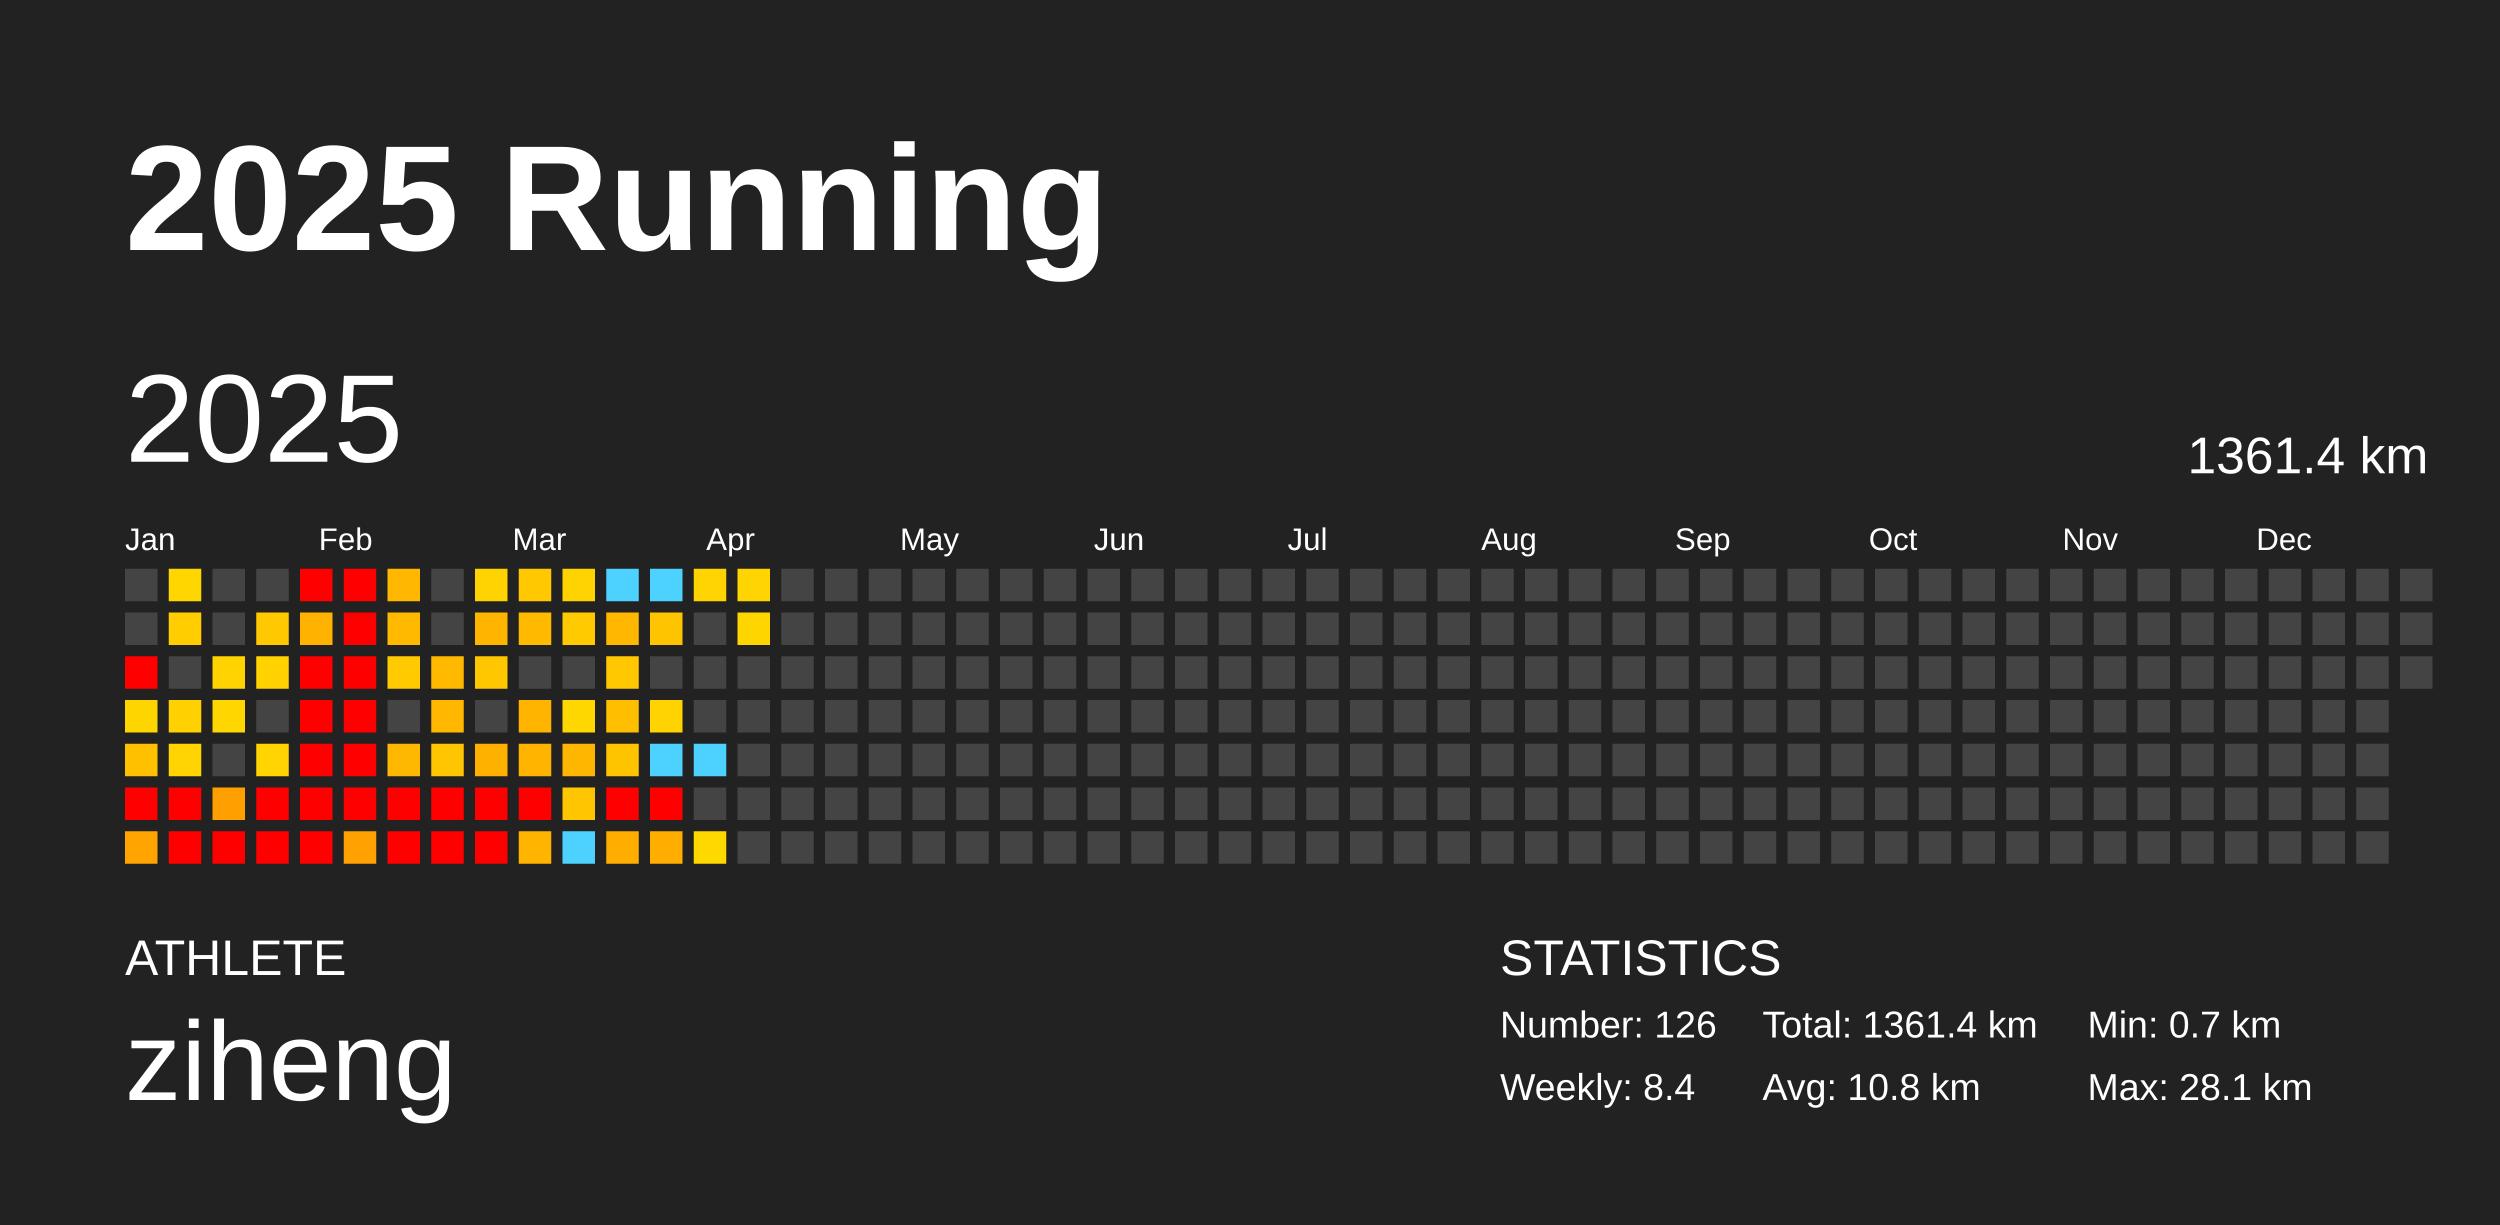
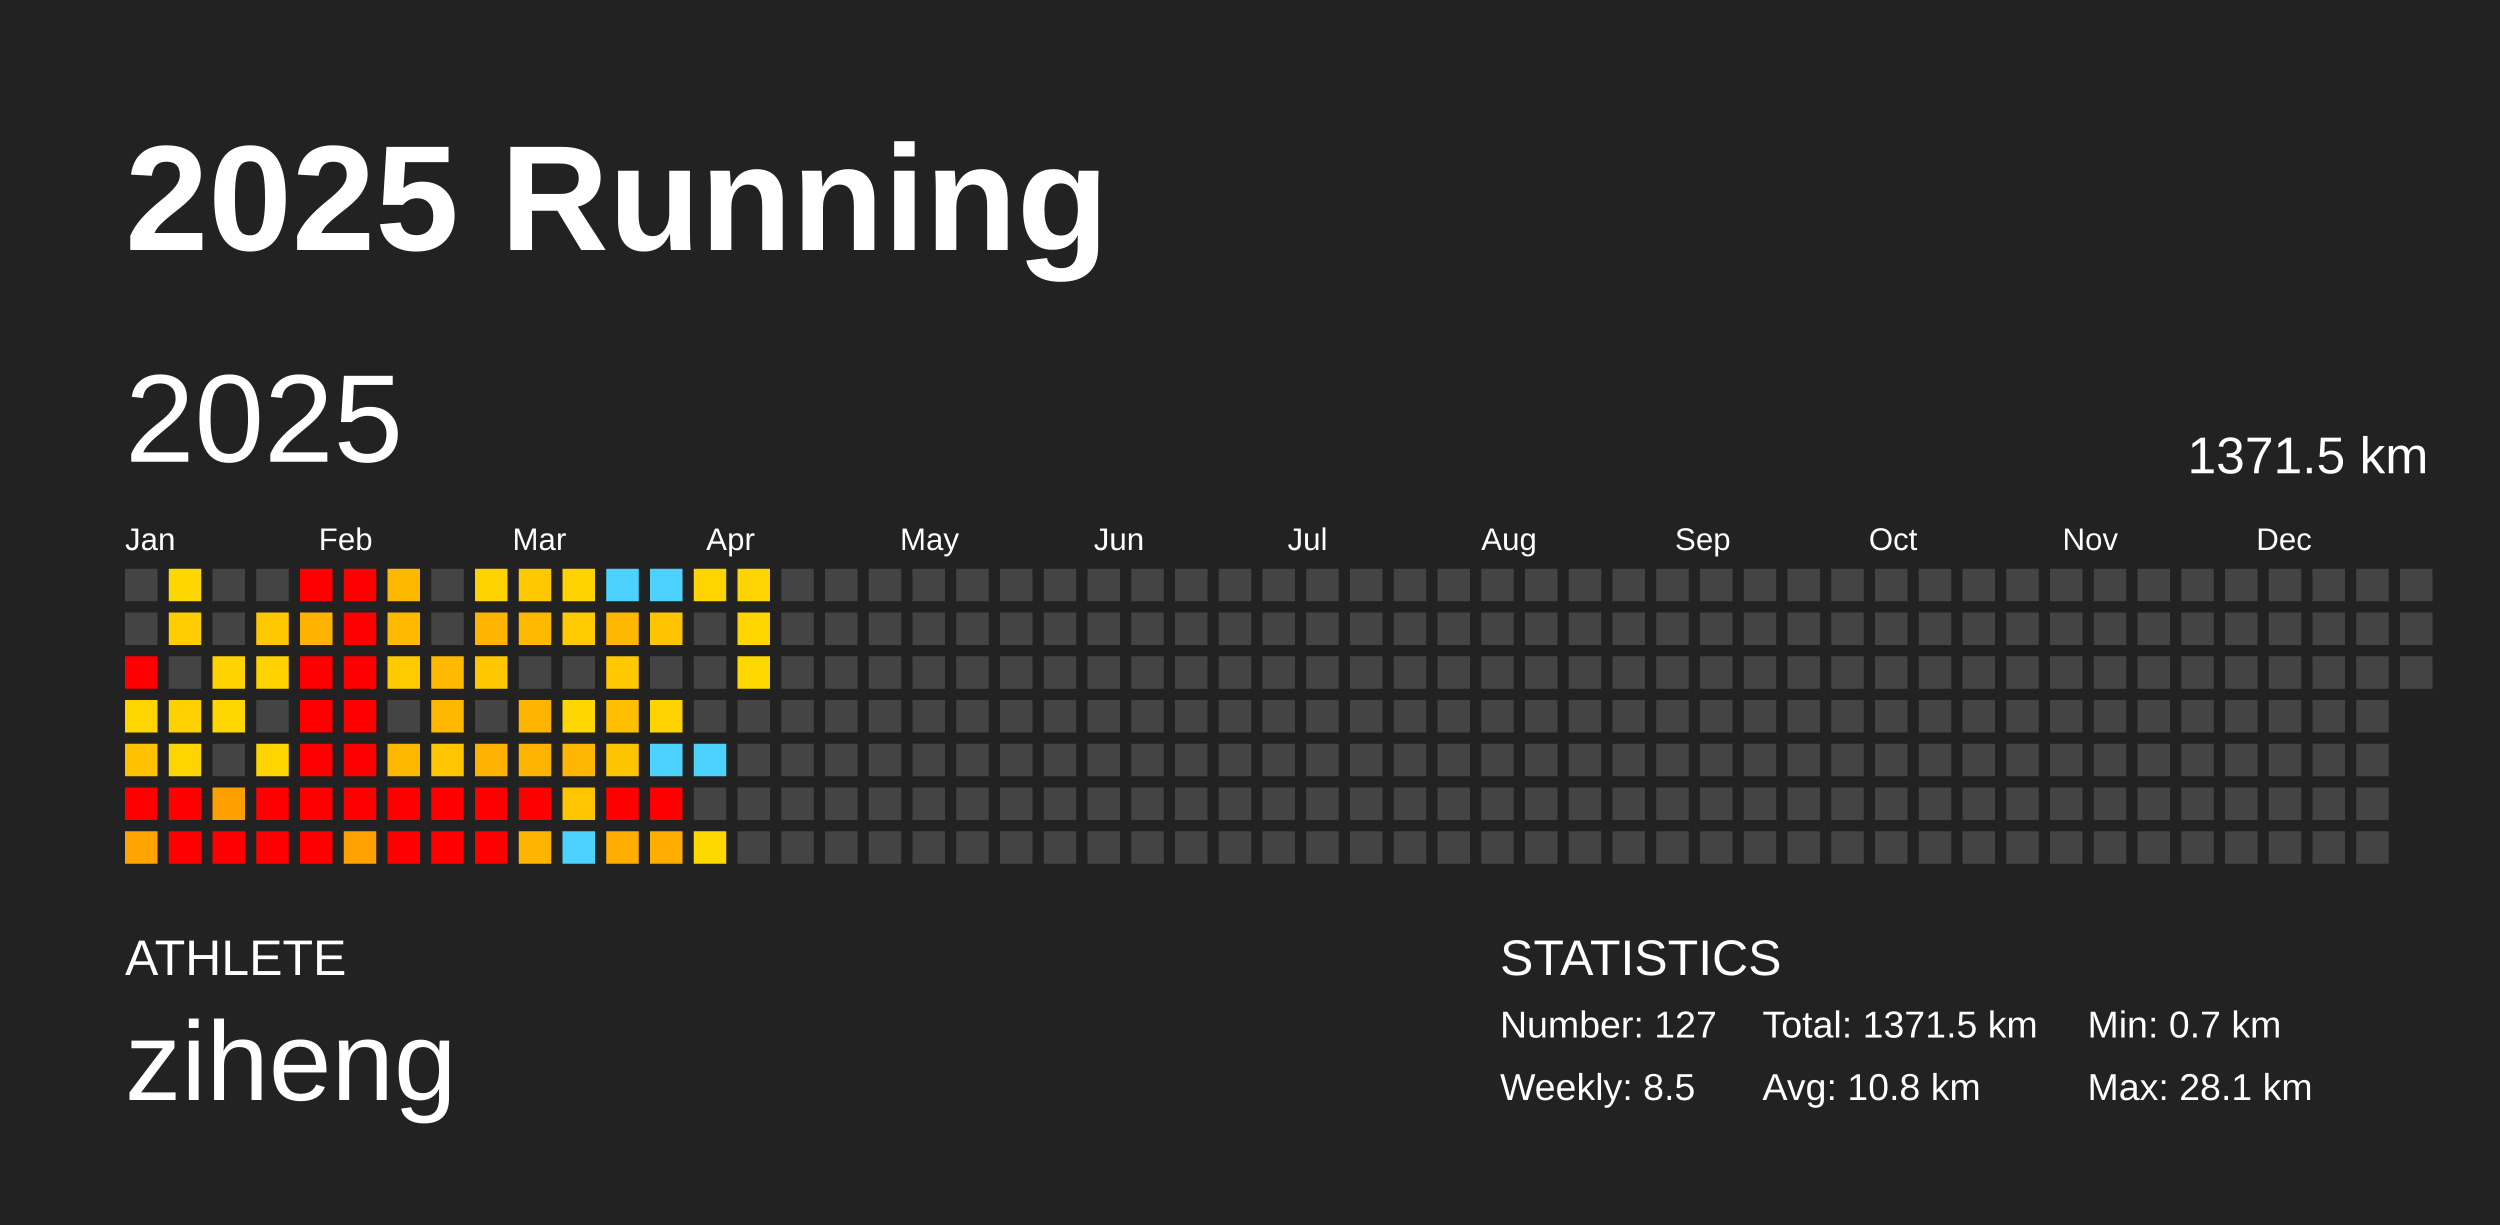
<svg xmlns="http://www.w3.org/2000/svg" baseProfile="full" height="98mm" version="1.1" viewBox="0,0,200,98" width="200mm">
  <defs />
  <rect fill="#222222" height="98" width="200" x="0" y="0" />
  <text fill="#FFFFFF" style="font-size:12px; font-family:Arial; font-weight:bold;" x="10" y="20">2025 Running</text>
  <text fill="#FFFFFF" style="font-size:4px; font-family:Arial" x="10" y="78">ATHLETE</text>
  <text fill="#FFFFFF" style="font-size:9px; font-family:Arial" x="10" y="88">ziheng</text>
  <text fill="#FFFFFF" style="font-size:4px; font-family:Arial" x="120" y="78">STATISTICS</text>
-   <text fill="#FFFFFF" style="font-size:3px; font-family:Arial" x="120" y="83">Number: 126</text>
-   <text fill="#FFFFFF" style="font-size:3px; font-family:Arial" x="120" y="88">Weekly: 8.4</text>
-   <text fill="#FFFFFF" style="font-size:3px; font-family:Arial" x="141" y="83">Total: 1361.4 km</text>
+   <text fill="#FFFFFF" style="font-size:3px; font-family:Arial" x="120" y="83">Number: 127</text>
+   <text fill="#FFFFFF" style="font-size:3px; font-family:Arial" x="120" y="88">Weekly: 8.5</text>
+   <text fill="#FFFFFF" style="font-size:3px; font-family:Arial" x="141" y="83">Total: 1371.5 km</text>
  <text fill="#FFFFFF" style="font-size:3px; font-family:Arial" x="141" y="88">Avg: 10.8 km</text>
  <text fill="#FFFFFF" style="font-size:3px; font-family:Arial" x="167" y="83">Min: 0.7 km</text>
  <text fill="#FFFFFF" style="font-size:3px; font-family:Arial" x="167" y="88">Max: 28.1 km</text>
  <text dominant-baseline="hanging" fill="#FFFFFF" style="font-size:10.0px; font-family:Arial;" x="10" y="30">2025</text>
-   <text dominant-baseline="hanging" fill="#FFFFFF" style="font-size:4.125px; font-family:Arial;" x="175" y="35">1361.4 km</text>
+   <text dominant-baseline="hanging" fill="#FFFFFF" style="font-size:4.125px; font-family:Arial;" x="175" y="35">1371.5 km</text>
  <text fill="#FFFFFF" style="font-size:2.5px; font-family:Arial" x="10.0" y="44">Jan</text>
  <text fill="#FFFFFF" style="font-size:2.5px; font-family:Arial" x="25.5" y="44">Feb</text>
  <text fill="#FFFFFF" style="font-size:2.5px; font-family:Arial" x="41.0" y="44">Mar</text>
  <text fill="#FFFFFF" style="font-size:2.5px; font-family:Arial" x="56.5" y="44">Apr</text>
  <text fill="#FFFFFF" style="font-size:2.5px; font-family:Arial" x="72.0" y="44">May</text>
  <text fill="#FFFFFF" style="font-size:2.5px; font-family:Arial" x="87.5" y="44">Jun</text>
  <text fill="#FFFFFF" style="font-size:2.5px; font-family:Arial" x="103.0" y="44">Jul</text>
  <text fill="#FFFFFF" style="font-size:2.5px; font-family:Arial" x="118.5" y="44">Aug</text>
  <text fill="#FFFFFF" style="font-size:2.5px; font-family:Arial" x="134.0" y="44">Sep</text>
  <text fill="#FFFFFF" style="font-size:2.5px; font-family:Arial" x="149.5" y="44">Oct</text>
  <text fill="#FFFFFF" style="font-size:2.5px; font-family:Arial" x="165.0" y="44">Nov</text>
  <text fill="#FFFFFF" style="font-size:2.5px; font-family:Arial" x="180.5" y="44">Dec</text>
  <rect fill="#444444" height="2.6" width="2.6" x="10.0" y="45.5" />
  <rect fill="#444444" height="2.6" width="2.6" x="10.0" y="49.0" />
  <rect fill="red" height="2.6" width="2.6" x="10.0" y="52.5" />
  <rect fill="#ffd500" height="2.6" width="2.6" x="10.0" y="56.0" />
  <rect fill="#ffc000" height="2.6" width="2.6" x="10.0" y="59.5" />
  <rect fill="red" height="2.6" width="2.6" x="10.0" y="63.0" />
  <rect fill="#ffa400" height="2.6" width="2.6" x="10.0" y="66.5" />
  <rect fill="#ffd600" height="2.6" width="2.6" x="13.5" y="45.5" />
  <rect fill="#ffcd00" height="2.6" width="2.6" x="13.5" y="49.0" />
  <rect fill="#444444" height="2.6" width="2.6" x="13.5" y="52.5" />
  <rect fill="#ffd100" height="2.6" width="2.6" x="13.5" y="56.0" />
  <rect fill="#ffd400" height="2.6" width="2.6" x="13.5" y="59.5" />
  <rect fill="red" height="2.6" width="2.6" x="13.5" y="63.0" />
  <rect fill="red" height="2.6" width="2.6" x="13.5" y="66.5" />
  <rect fill="#444444" height="2.6" width="2.6" x="17.0" y="45.5" />
  <rect fill="#444444" height="2.6" width="2.6" x="17.0" y="49.0" />
  <rect fill="#ffd300" height="2.6" width="2.6" x="17.0" y="52.5" />
  <rect fill="#ffd600" height="2.6" width="2.6" x="17.0" y="56.0" />
  <rect fill="#444444" height="2.6" width="2.6" x="17.0" y="59.5" />
  <rect fill="#ffa000" height="2.6" width="2.6" x="17.0" y="63.0" />
  <rect fill="red" height="2.6" width="2.6" x="17.0" y="66.5" />
  <rect fill="#444444" height="2.6" width="2.6" x="20.5" y="45.5" />
  <rect fill="#ffc800" height="2.6" width="2.6" x="20.5" y="49.0" />
  <rect fill="#ffd200" height="2.6" width="2.6" x="20.5" y="52.5" />
  <rect fill="#444444" height="2.6" width="2.6" x="20.5" y="56.0" />
  <rect fill="#ffd400" height="2.6" width="2.6" x="20.5" y="59.5" />
  <rect fill="red" height="2.6" width="2.6" x="20.5" y="63.0" />
  <rect fill="red" height="2.6" width="2.6" x="20.5" y="66.5" />
  <rect fill="red" height="2.6" width="2.6" x="24.0" y="45.5" />
  <rect fill="#ffb200" height="2.6" width="2.6" x="24.0" y="49.0" />
  <rect fill="red" height="2.6" width="2.6" x="24.0" y="52.5" />
  <rect fill="red" height="2.6" width="2.6" x="24.0" y="56.0" />
  <rect fill="red" height="2.6" width="2.6" x="24.0" y="59.5" />
  <rect fill="red" height="2.6" width="2.6" x="24.0" y="63.0" />
  <rect fill="red" height="2.6" width="2.6" x="24.0" y="66.5" />
  <rect fill="red" height="2.6" width="2.6" x="27.5" y="45.5" />
  <rect fill="red" height="2.6" width="2.6" x="27.5" y="49.0" />
  <rect fill="red" height="2.6" width="2.6" x="27.5" y="52.5" />
  <rect fill="red" height="2.6" width="2.6" x="27.5" y="56.0" />
  <rect fill="red" height="2.6" width="2.6" x="27.5" y="59.5" />
  <rect fill="red" height="2.6" width="2.6" x="27.5" y="63.0" />
  <rect fill="#ffa100" height="2.6" width="2.6" x="27.5" y="66.5" />
  <rect fill="#ffb700" height="2.6" width="2.6" x="31.0" y="45.5" />
  <rect fill="#ffba00" height="2.6" width="2.6" x="31.0" y="49.0" />
  <rect fill="#ffcb00" height="2.6" width="2.6" x="31.0" y="52.5" />
  <rect fill="#444444" height="2.6" width="2.6" x="31.0" y="56.0" />
  <rect fill="#ffb800" height="2.6" width="2.6" x="31.0" y="59.5" />
  <rect fill="red" height="2.6" width="2.6" x="31.0" y="63.0" />
  <rect fill="red" height="2.6" width="2.6" x="31.0" y="66.5" />
  <rect fill="#444444" height="2.6" width="2.6" x="34.5" y="45.5" />
  <rect fill="#444444" height="2.6" width="2.6" x="34.5" y="49.0" />
  <rect fill="#ffba00" height="2.6" width="2.6" x="34.5" y="52.5" />
  <rect fill="#ffb700" height="2.6" width="2.6" x="34.5" y="56.0" />
  <rect fill="#ffc500" height="2.6" width="2.6" x="34.5" y="59.5" />
  <rect fill="red" height="2.6" width="2.6" x="34.5" y="63.0" />
  <rect fill="red" height="2.6" width="2.6" x="34.5" y="66.5" />
  <rect fill="#ffd300" height="2.6" width="2.6" x="38.0" y="45.5" />
  <rect fill="#ffb500" height="2.6" width="2.6" x="38.0" y="49.0" />
  <rect fill="#ffc700" height="2.6" width="2.6" x="38.0" y="52.5" />
  <rect fill="#444444" height="2.6" width="2.6" x="38.0" y="56.0" />
  <rect fill="#ffb100" height="2.6" width="2.6" x="38.0" y="59.5" />
  <rect fill="red" height="2.6" width="2.6" x="38.0" y="63.0" />
  <rect fill="red" height="2.6" width="2.6" x="38.0" y="66.5" />
  <rect fill="#ffc800" height="2.6" width="2.6" x="41.5" y="45.5" />
  <rect fill="#ffba00" height="2.6" width="2.6" x="41.5" y="49.0" />
  <rect fill="#444444" height="2.6" width="2.6" x="41.5" y="52.5" />
  <rect fill="#ffb500" height="2.6" width="2.6" x="41.5" y="56.0" />
  <rect fill="#ffb400" height="2.6" width="2.6" x="41.5" y="59.5" />
  <rect fill="red" height="2.6" width="2.6" x="41.5" y="63.0" />
  <rect fill="#ffb400" height="2.6" width="2.6" x="41.5" y="66.5" />
  <rect fill="#ffd300" height="2.6" width="2.6" x="45.0" y="45.5" />
  <rect fill="#ffca00" height="2.6" width="2.6" x="45.0" y="49.0" />
  <rect fill="#444444" height="2.6" width="2.6" x="45.0" y="52.5" />
  <rect fill="#ffd700" height="2.6" width="2.6" x="45.0" y="56.0" />
  <rect fill="#ffb600" height="2.6" width="2.6" x="45.0" y="59.5" />
  <rect fill="#ffc500" height="2.6" width="2.6" x="45.0" y="63.0" />
  <rect fill="#4dd2ff" height="2.6" width="2.6" x="45.0" y="66.5" />
  <rect fill="#4dd2ff" height="2.6" width="2.6" x="48.5" y="45.5" />
  <rect fill="#ffb700" height="2.6" width="2.6" x="48.5" y="49.0" />
  <rect fill="#ffc800" height="2.6" width="2.6" x="48.5" y="52.5" />
  <rect fill="#ffbe00" height="2.6" width="2.6" x="48.5" y="56.0" />
  <rect fill="#ffc400" height="2.6" width="2.6" x="48.5" y="59.5" />
  <rect fill="red" height="2.6" width="2.6" x="48.5" y="63.0" />
  <rect fill="#ffae00" height="2.6" width="2.6" x="48.5" y="66.5" />
  <rect fill="#4dd2ff" height="2.6" width="2.6" x="52.0" y="45.5" />
  <rect fill="#ffc400" height="2.6" width="2.6" x="52.0" y="49.0" />
  <rect fill="#444444" height="2.6" width="2.6" x="52.0" y="52.5" />
  <rect fill="#ffd300" height="2.6" width="2.6" x="52.0" y="56.0" />
  <rect fill="#4dd2ff" height="2.6" width="2.6" x="52.0" y="59.5" />
  <rect fill="red" height="2.6" width="2.6" x="52.0" y="63.0" />
  <rect fill="#ffae00" height="2.6" width="2.6" x="52.0" y="66.5" />
  <rect fill="#ffd400" height="2.6" width="2.6" x="55.5" y="45.5" />
  <rect fill="#444444" height="2.6" width="2.6" x="55.5" y="49.0" />
  <rect fill="#444444" height="2.6" width="2.6" x="55.5" y="52.5" />
  <rect fill="#444444" height="2.6" width="2.6" x="55.5" y="56.0" />
  <rect fill="#4dd2ff" height="2.6" width="2.6" x="55.5" y="59.5" />
  <rect fill="#444444" height="2.6" width="2.6" x="55.5" y="63.0" />
  <rect fill="#ffd800" height="2.6" width="2.6" x="55.5" y="66.5" />
  <rect fill="#ffd400" height="2.6" width="2.6" x="59.0" y="45.5" />
  <rect fill="#ffd500" height="2.6" width="2.6" x="59.0" y="49.0" />
-   <rect fill="#444444" height="2.6" width="2.6" x="59.0" y="52.5" />
+   <rect fill="#ffd800" height="2.6" width="2.6" x="59.0" y="52.5" />
  <rect fill="#444444" height="2.6" width="2.6" x="59.0" y="56.0" />
  <rect fill="#444444" height="2.6" width="2.6" x="59.0" y="59.5" />
  <rect fill="#444444" height="2.6" width="2.6" x="59.0" y="63.0" />
  <rect fill="#444444" height="2.6" width="2.6" x="59.0" y="66.5" />
  <rect fill="#444444" height="2.6" width="2.6" x="62.5" y="45.5" />
  <rect fill="#444444" height="2.6" width="2.6" x="62.5" y="49.0" />
  <rect fill="#444444" height="2.6" width="2.6" x="62.5" y="52.5" />
  <rect fill="#444444" height="2.6" width="2.6" x="62.5" y="56.0" />
  <rect fill="#444444" height="2.6" width="2.6" x="62.5" y="59.5" />
  <rect fill="#444444" height="2.6" width="2.6" x="62.5" y="63.0" />
  <rect fill="#444444" height="2.6" width="2.6" x="62.5" y="66.5" />
  <rect fill="#444444" height="2.6" width="2.6" x="66.0" y="45.5" />
  <rect fill="#444444" height="2.6" width="2.6" x="66.0" y="49.0" />
  <rect fill="#444444" height="2.6" width="2.6" x="66.0" y="52.5" />
  <rect fill="#444444" height="2.6" width="2.6" x="66.0" y="56.0" />
  <rect fill="#444444" height="2.6" width="2.6" x="66.0" y="59.5" />
  <rect fill="#444444" height="2.6" width="2.6" x="66.0" y="63.0" />
  <rect fill="#444444" height="2.6" width="2.6" x="66.0" y="66.5" />
  <rect fill="#444444" height="2.6" width="2.6" x="69.5" y="45.5" />
  <rect fill="#444444" height="2.6" width="2.6" x="69.5" y="49.0" />
  <rect fill="#444444" height="2.6" width="2.6" x="69.5" y="52.5" />
  <rect fill="#444444" height="2.6" width="2.6" x="69.5" y="56.0" />
  <rect fill="#444444" height="2.6" width="2.6" x="69.5" y="59.5" />
  <rect fill="#444444" height="2.6" width="2.6" x="69.5" y="63.0" />
  <rect fill="#444444" height="2.6" width="2.6" x="69.5" y="66.5" />
  <rect fill="#444444" height="2.6" width="2.6" x="73.0" y="45.5" />
  <rect fill="#444444" height="2.6" width="2.6" x="73.0" y="49.0" />
  <rect fill="#444444" height="2.6" width="2.6" x="73.0" y="52.5" />
  <rect fill="#444444" height="2.6" width="2.6" x="73.0" y="56.0" />
  <rect fill="#444444" height="2.6" width="2.6" x="73.0" y="59.5" />
  <rect fill="#444444" height="2.6" width="2.6" x="73.0" y="63.0" />
  <rect fill="#444444" height="2.6" width="2.6" x="73.0" y="66.5" />
  <rect fill="#444444" height="2.6" width="2.6" x="76.5" y="45.5" />
  <rect fill="#444444" height="2.6" width="2.6" x="76.5" y="49.0" />
  <rect fill="#444444" height="2.6" width="2.6" x="76.5" y="52.5" />
  <rect fill="#444444" height="2.6" width="2.6" x="76.5" y="56.0" />
  <rect fill="#444444" height="2.6" width="2.6" x="76.5" y="59.5" />
  <rect fill="#444444" height="2.6" width="2.6" x="76.5" y="63.0" />
  <rect fill="#444444" height="2.6" width="2.6" x="76.5" y="66.5" />
  <rect fill="#444444" height="2.6" width="2.6" x="80.0" y="45.5" />
  <rect fill="#444444" height="2.6" width="2.6" x="80.0" y="49.0" />
  <rect fill="#444444" height="2.6" width="2.6" x="80.0" y="52.5" />
  <rect fill="#444444" height="2.6" width="2.6" x="80.0" y="56.0" />
  <rect fill="#444444" height="2.6" width="2.6" x="80.0" y="59.5" />
  <rect fill="#444444" height="2.6" width="2.6" x="80.0" y="63.0" />
  <rect fill="#444444" height="2.6" width="2.6" x="80.0" y="66.5" />
  <rect fill="#444444" height="2.6" width="2.6" x="83.5" y="45.5" />
  <rect fill="#444444" height="2.6" width="2.6" x="83.5" y="49.0" />
  <rect fill="#444444" height="2.6" width="2.6" x="83.5" y="52.5" />
  <rect fill="#444444" height="2.6" width="2.6" x="83.5" y="56.0" />
  <rect fill="#444444" height="2.6" width="2.6" x="83.5" y="59.5" />
  <rect fill="#444444" height="2.6" width="2.6" x="83.5" y="63.0" />
  <rect fill="#444444" height="2.6" width="2.6" x="83.5" y="66.5" />
  <rect fill="#444444" height="2.6" width="2.6" x="87.0" y="45.5" />
  <rect fill="#444444" height="2.6" width="2.6" x="87.0" y="49.0" />
  <rect fill="#444444" height="2.6" width="2.6" x="87.0" y="52.5" />
  <rect fill="#444444" height="2.6" width="2.6" x="87.0" y="56.0" />
  <rect fill="#444444" height="2.6" width="2.6" x="87.0" y="59.5" />
  <rect fill="#444444" height="2.6" width="2.6" x="87.0" y="63.0" />
  <rect fill="#444444" height="2.6" width="2.6" x="87.0" y="66.5" />
  <rect fill="#444444" height="2.6" width="2.6" x="90.5" y="45.5" />
  <rect fill="#444444" height="2.6" width="2.6" x="90.5" y="49.0" />
  <rect fill="#444444" height="2.6" width="2.6" x="90.5" y="52.5" />
  <rect fill="#444444" height="2.6" width="2.6" x="90.5" y="56.0" />
  <rect fill="#444444" height="2.6" width="2.6" x="90.5" y="59.5" />
  <rect fill="#444444" height="2.6" width="2.6" x="90.5" y="63.0" />
  <rect fill="#444444" height="2.6" width="2.6" x="90.5" y="66.5" />
  <rect fill="#444444" height="2.6" width="2.6" x="94.0" y="45.5" />
  <rect fill="#444444" height="2.6" width="2.6" x="94.0" y="49.0" />
  <rect fill="#444444" height="2.6" width="2.6" x="94.0" y="52.5" />
  <rect fill="#444444" height="2.6" width="2.6" x="94.0" y="56.0" />
  <rect fill="#444444" height="2.6" width="2.6" x="94.0" y="59.5" />
  <rect fill="#444444" height="2.6" width="2.6" x="94.0" y="63.0" />
  <rect fill="#444444" height="2.6" width="2.6" x="94.0" y="66.5" />
  <rect fill="#444444" height="2.6" width="2.6" x="97.5" y="45.5" />
  <rect fill="#444444" height="2.6" width="2.6" x="97.5" y="49.0" />
  <rect fill="#444444" height="2.6" width="2.6" x="97.5" y="52.5" />
  <rect fill="#444444" height="2.6" width="2.6" x="97.5" y="56.0" />
  <rect fill="#444444" height="2.6" width="2.6" x="97.5" y="59.5" />
  <rect fill="#444444" height="2.6" width="2.6" x="97.5" y="63.0" />
  <rect fill="#444444" height="2.6" width="2.6" x="97.5" y="66.5" />
  <rect fill="#444444" height="2.6" width="2.6" x="101.0" y="45.5" />
  <rect fill="#444444" height="2.6" width="2.6" x="101.0" y="49.0" />
  <rect fill="#444444" height="2.6" width="2.6" x="101.0" y="52.5" />
  <rect fill="#444444" height="2.6" width="2.6" x="101.0" y="56.0" />
  <rect fill="#444444" height="2.6" width="2.6" x="101.0" y="59.5" />
  <rect fill="#444444" height="2.6" width="2.6" x="101.0" y="63.0" />
  <rect fill="#444444" height="2.6" width="2.6" x="101.0" y="66.5" />
  <rect fill="#444444" height="2.6" width="2.6" x="104.5" y="45.5" />
  <rect fill="#444444" height="2.6" width="2.6" x="104.5" y="49.0" />
  <rect fill="#444444" height="2.6" width="2.6" x="104.5" y="52.5" />
  <rect fill="#444444" height="2.6" width="2.6" x="104.5" y="56.0" />
  <rect fill="#444444" height="2.6" width="2.6" x="104.5" y="59.5" />
  <rect fill="#444444" height="2.6" width="2.6" x="104.5" y="63.0" />
  <rect fill="#444444" height="2.6" width="2.6" x="104.5" y="66.5" />
  <rect fill="#444444" height="2.6" width="2.6" x="108.0" y="45.5" />
  <rect fill="#444444" height="2.6" width="2.6" x="108.0" y="49.0" />
  <rect fill="#444444" height="2.6" width="2.6" x="108.0" y="52.5" />
  <rect fill="#444444" height="2.6" width="2.6" x="108.0" y="56.0" />
  <rect fill="#444444" height="2.6" width="2.6" x="108.0" y="59.5" />
  <rect fill="#444444" height="2.6" width="2.6" x="108.0" y="63.0" />
  <rect fill="#444444" height="2.6" width="2.6" x="108.0" y="66.5" />
  <rect fill="#444444" height="2.6" width="2.6" x="111.5" y="45.5" />
  <rect fill="#444444" height="2.6" width="2.6" x="111.5" y="49.0" />
  <rect fill="#444444" height="2.6" width="2.6" x="111.5" y="52.5" />
  <rect fill="#444444" height="2.6" width="2.6" x="111.5" y="56.0" />
  <rect fill="#444444" height="2.6" width="2.6" x="111.5" y="59.5" />
  <rect fill="#444444" height="2.6" width="2.6" x="111.5" y="63.0" />
  <rect fill="#444444" height="2.6" width="2.6" x="111.5" y="66.5" />
  <rect fill="#444444" height="2.6" width="2.6" x="115.0" y="45.5" />
  <rect fill="#444444" height="2.6" width="2.6" x="115.0" y="49.0" />
  <rect fill="#444444" height="2.6" width="2.6" x="115.0" y="52.5" />
  <rect fill="#444444" height="2.6" width="2.6" x="115.0" y="56.0" />
  <rect fill="#444444" height="2.6" width="2.6" x="115.0" y="59.5" />
  <rect fill="#444444" height="2.6" width="2.6" x="115.0" y="63.0" />
  <rect fill="#444444" height="2.6" width="2.6" x="115.0" y="66.5" />
  <rect fill="#444444" height="2.6" width="2.6" x="118.5" y="45.5" />
  <rect fill="#444444" height="2.6" width="2.6" x="118.5" y="49.0" />
  <rect fill="#444444" height="2.6" width="2.6" x="118.5" y="52.5" />
  <rect fill="#444444" height="2.6" width="2.6" x="118.5" y="56.0" />
  <rect fill="#444444" height="2.6" width="2.6" x="118.5" y="59.5" />
  <rect fill="#444444" height="2.6" width="2.6" x="118.5" y="63.0" />
  <rect fill="#444444" height="2.6" width="2.6" x="118.5" y="66.5" />
  <rect fill="#444444" height="2.6" width="2.6" x="122.0" y="45.5" />
  <rect fill="#444444" height="2.6" width="2.6" x="122.0" y="49.0" />
  <rect fill="#444444" height="2.6" width="2.6" x="122.0" y="52.5" />
  <rect fill="#444444" height="2.6" width="2.6" x="122.0" y="56.0" />
  <rect fill="#444444" height="2.6" width="2.6" x="122.0" y="59.5" />
  <rect fill="#444444" height="2.6" width="2.6" x="122.0" y="63.0" />
  <rect fill="#444444" height="2.6" width="2.6" x="122.0" y="66.5" />
  <rect fill="#444444" height="2.6" width="2.6" x="125.5" y="45.5" />
  <rect fill="#444444" height="2.6" width="2.6" x="125.5" y="49.0" />
  <rect fill="#444444" height="2.6" width="2.6" x="125.5" y="52.5" />
  <rect fill="#444444" height="2.6" width="2.6" x="125.5" y="56.0" />
  <rect fill="#444444" height="2.6" width="2.6" x="125.5" y="59.5" />
  <rect fill="#444444" height="2.6" width="2.6" x="125.5" y="63.0" />
  <rect fill="#444444" height="2.6" width="2.6" x="125.5" y="66.5" />
  <rect fill="#444444" height="2.6" width="2.6" x="129.0" y="45.5" />
  <rect fill="#444444" height="2.6" width="2.6" x="129.0" y="49.0" />
  <rect fill="#444444" height="2.6" width="2.6" x="129.0" y="52.5" />
  <rect fill="#444444" height="2.6" width="2.6" x="129.0" y="56.0" />
  <rect fill="#444444" height="2.6" width="2.6" x="129.0" y="59.5" />
  <rect fill="#444444" height="2.6" width="2.6" x="129.0" y="63.0" />
  <rect fill="#444444" height="2.6" width="2.6" x="129.0" y="66.5" />
  <rect fill="#444444" height="2.6" width="2.6" x="132.5" y="45.5" />
  <rect fill="#444444" height="2.6" width="2.6" x="132.5" y="49.0" />
  <rect fill="#444444" height="2.6" width="2.6" x="132.5" y="52.5" />
  <rect fill="#444444" height="2.6" width="2.6" x="132.5" y="56.0" />
  <rect fill="#444444" height="2.6" width="2.6" x="132.5" y="59.5" />
  <rect fill="#444444" height="2.6" width="2.6" x="132.5" y="63.0" />
  <rect fill="#444444" height="2.6" width="2.6" x="132.5" y="66.5" />
  <rect fill="#444444" height="2.6" width="2.6" x="136.0" y="45.5" />
  <rect fill="#444444" height="2.6" width="2.6" x="136.0" y="49.0" />
  <rect fill="#444444" height="2.6" width="2.6" x="136.0" y="52.5" />
  <rect fill="#444444" height="2.6" width="2.6" x="136.0" y="56.0" />
  <rect fill="#444444" height="2.6" width="2.6" x="136.0" y="59.5" />
  <rect fill="#444444" height="2.6" width="2.6" x="136.0" y="63.0" />
  <rect fill="#444444" height="2.6" width="2.6" x="136.0" y="66.5" />
  <rect fill="#444444" height="2.6" width="2.6" x="139.5" y="45.5" />
  <rect fill="#444444" height="2.6" width="2.6" x="139.5" y="49.0" />
  <rect fill="#444444" height="2.6" width="2.6" x="139.5" y="52.5" />
  <rect fill="#444444" height="2.6" width="2.6" x="139.5" y="56.0" />
  <rect fill="#444444" height="2.6" width="2.6" x="139.5" y="59.5" />
  <rect fill="#444444" height="2.6" width="2.6" x="139.5" y="63.0" />
  <rect fill="#444444" height="2.6" width="2.6" x="139.5" y="66.5" />
  <rect fill="#444444" height="2.6" width="2.6" x="143.0" y="45.5" />
  <rect fill="#444444" height="2.6" width="2.6" x="143.0" y="49.0" />
  <rect fill="#444444" height="2.6" width="2.6" x="143.0" y="52.5" />
  <rect fill="#444444" height="2.6" width="2.6" x="143.0" y="56.0" />
  <rect fill="#444444" height="2.6" width="2.6" x="143.0" y="59.5" />
  <rect fill="#444444" height="2.6" width="2.6" x="143.0" y="63.0" />
  <rect fill="#444444" height="2.6" width="2.6" x="143.0" y="66.5" />
  <rect fill="#444444" height="2.6" width="2.6" x="146.5" y="45.5" />
  <rect fill="#444444" height="2.6" width="2.6" x="146.5" y="49.0" />
  <rect fill="#444444" height="2.6" width="2.6" x="146.5" y="52.5" />
  <rect fill="#444444" height="2.6" width="2.6" x="146.5" y="56.0" />
  <rect fill="#444444" height="2.6" width="2.6" x="146.5" y="59.5" />
  <rect fill="#444444" height="2.6" width="2.6" x="146.5" y="63.0" />
  <rect fill="#444444" height="2.6" width="2.6" x="146.5" y="66.5" />
  <rect fill="#444444" height="2.6" width="2.6" x="150.0" y="45.5" />
  <rect fill="#444444" height="2.6" width="2.6" x="150.0" y="49.0" />
  <rect fill="#444444" height="2.6" width="2.6" x="150.0" y="52.5" />
  <rect fill="#444444" height="2.6" width="2.6" x="150.0" y="56.0" />
  <rect fill="#444444" height="2.6" width="2.6" x="150.0" y="59.5" />
  <rect fill="#444444" height="2.6" width="2.6" x="150.0" y="63.0" />
  <rect fill="#444444" height="2.6" width="2.6" x="150.0" y="66.5" />
  <rect fill="#444444" height="2.6" width="2.6" x="153.5" y="45.5" />
  <rect fill="#444444" height="2.6" width="2.6" x="153.5" y="49.0" />
  <rect fill="#444444" height="2.6" width="2.6" x="153.5" y="52.5" />
  <rect fill="#444444" height="2.6" width="2.6" x="153.5" y="56.0" />
  <rect fill="#444444" height="2.6" width="2.6" x="153.5" y="59.5" />
  <rect fill="#444444" height="2.6" width="2.6" x="153.5" y="63.0" />
  <rect fill="#444444" height="2.6" width="2.6" x="153.5" y="66.5" />
  <rect fill="#444444" height="2.6" width="2.6" x="157.0" y="45.5" />
  <rect fill="#444444" height="2.6" width="2.6" x="157.0" y="49.0" />
  <rect fill="#444444" height="2.6" width="2.6" x="157.0" y="52.5" />
  <rect fill="#444444" height="2.6" width="2.6" x="157.0" y="56.0" />
  <rect fill="#444444" height="2.6" width="2.6" x="157.0" y="59.5" />
  <rect fill="#444444" height="2.6" width="2.6" x="157.0" y="63.0" />
  <rect fill="#444444" height="2.6" width="2.6" x="157.0" y="66.5" />
  <rect fill="#444444" height="2.6" width="2.6" x="160.5" y="45.5" />
  <rect fill="#444444" height="2.6" width="2.6" x="160.5" y="49.0" />
  <rect fill="#444444" height="2.6" width="2.6" x="160.5" y="52.5" />
  <rect fill="#444444" height="2.6" width="2.6" x="160.5" y="56.0" />
  <rect fill="#444444" height="2.6" width="2.6" x="160.5" y="59.5" />
  <rect fill="#444444" height="2.6" width="2.6" x="160.5" y="63.0" />
  <rect fill="#444444" height="2.6" width="2.6" x="160.5" y="66.5" />
  <rect fill="#444444" height="2.6" width="2.6" x="164.0" y="45.5" />
  <rect fill="#444444" height="2.6" width="2.6" x="164.0" y="49.0" />
  <rect fill="#444444" height="2.6" width="2.6" x="164.0" y="52.5" />
  <rect fill="#444444" height="2.6" width="2.6" x="164.0" y="56.0" />
  <rect fill="#444444" height="2.6" width="2.6" x="164.0" y="59.5" />
  <rect fill="#444444" height="2.6" width="2.6" x="164.0" y="63.0" />
  <rect fill="#444444" height="2.6" width="2.6" x="164.0" y="66.5" />
  <rect fill="#444444" height="2.6" width="2.6" x="167.5" y="45.5" />
  <rect fill="#444444" height="2.6" width="2.6" x="167.5" y="49.0" />
  <rect fill="#444444" height="2.6" width="2.6" x="167.5" y="52.5" />
  <rect fill="#444444" height="2.6" width="2.6" x="167.5" y="56.0" />
  <rect fill="#444444" height="2.6" width="2.6" x="167.5" y="59.5" />
  <rect fill="#444444" height="2.6" width="2.6" x="167.5" y="63.0" />
  <rect fill="#444444" height="2.6" width="2.6" x="167.5" y="66.5" />
  <rect fill="#444444" height="2.6" width="2.6" x="171.0" y="45.5" />
  <rect fill="#444444" height="2.6" width="2.6" x="171.0" y="49.0" />
  <rect fill="#444444" height="2.6" width="2.6" x="171.0" y="52.5" />
  <rect fill="#444444" height="2.6" width="2.6" x="171.0" y="56.0" />
  <rect fill="#444444" height="2.6" width="2.6" x="171.0" y="59.5" />
  <rect fill="#444444" height="2.6" width="2.6" x="171.0" y="63.0" />
  <rect fill="#444444" height="2.6" width="2.6" x="171.0" y="66.5" />
  <rect fill="#444444" height="2.6" width="2.6" x="174.5" y="45.5" />
  <rect fill="#444444" height="2.6" width="2.6" x="174.5" y="49.0" />
  <rect fill="#444444" height="2.6" width="2.6" x="174.5" y="52.5" />
  <rect fill="#444444" height="2.6" width="2.6" x="174.5" y="56.0" />
  <rect fill="#444444" height="2.6" width="2.6" x="174.5" y="59.5" />
  <rect fill="#444444" height="2.6" width="2.6" x="174.5" y="63.0" />
  <rect fill="#444444" height="2.6" width="2.6" x="174.5" y="66.5" />
  <rect fill="#444444" height="2.6" width="2.6" x="178.0" y="45.5" />
  <rect fill="#444444" height="2.6" width="2.6" x="178.0" y="49.0" />
  <rect fill="#444444" height="2.6" width="2.6" x="178.0" y="52.5" />
  <rect fill="#444444" height="2.6" width="2.6" x="178.0" y="56.0" />
  <rect fill="#444444" height="2.6" width="2.6" x="178.0" y="59.5" />
  <rect fill="#444444" height="2.6" width="2.6" x="178.0" y="63.0" />
  <rect fill="#444444" height="2.6" width="2.6" x="178.0" y="66.5" />
  <rect fill="#444444" height="2.6" width="2.6" x="181.5" y="45.5" />
  <rect fill="#444444" height="2.6" width="2.6" x="181.5" y="49.0" />
  <rect fill="#444444" height="2.6" width="2.6" x="181.5" y="52.5" />
  <rect fill="#444444" height="2.6" width="2.6" x="181.5" y="56.0" />
  <rect fill="#444444" height="2.6" width="2.6" x="181.5" y="59.5" />
  <rect fill="#444444" height="2.6" width="2.6" x="181.5" y="63.0" />
  <rect fill="#444444" height="2.6" width="2.6" x="181.5" y="66.5" />
  <rect fill="#444444" height="2.6" width="2.6" x="185.0" y="45.5" />
  <rect fill="#444444" height="2.6" width="2.6" x="185.0" y="49.0" />
  <rect fill="#444444" height="2.6" width="2.6" x="185.0" y="52.5" />
  <rect fill="#444444" height="2.6" width="2.6" x="185.0" y="56.0" />
  <rect fill="#444444" height="2.6" width="2.6" x="185.0" y="59.5" />
  <rect fill="#444444" height="2.6" width="2.6" x="185.0" y="63.0" />
  <rect fill="#444444" height="2.6" width="2.6" x="185.0" y="66.5" />
  <rect fill="#444444" height="2.6" width="2.6" x="188.5" y="45.5" />
  <rect fill="#444444" height="2.6" width="2.6" x="188.5" y="49.0" />
  <rect fill="#444444" height="2.6" width="2.6" x="188.5" y="52.5" />
  <rect fill="#444444" height="2.6" width="2.6" x="188.5" y="56.0" />
  <rect fill="#444444" height="2.6" width="2.6" x="188.5" y="59.5" />
  <rect fill="#444444" height="2.6" width="2.6" x="188.5" y="63.0" />
  <rect fill="#444444" height="2.6" width="2.6" x="188.5" y="66.5" />
  <rect fill="#444444" height="2.6" width="2.6" x="192.0" y="45.5" />
  <rect fill="#444444" height="2.6" width="2.6" x="192.0" y="49.0" />
  <rect fill="#444444" height="2.6" width="2.6" x="192.0" y="52.5" />
</svg>
